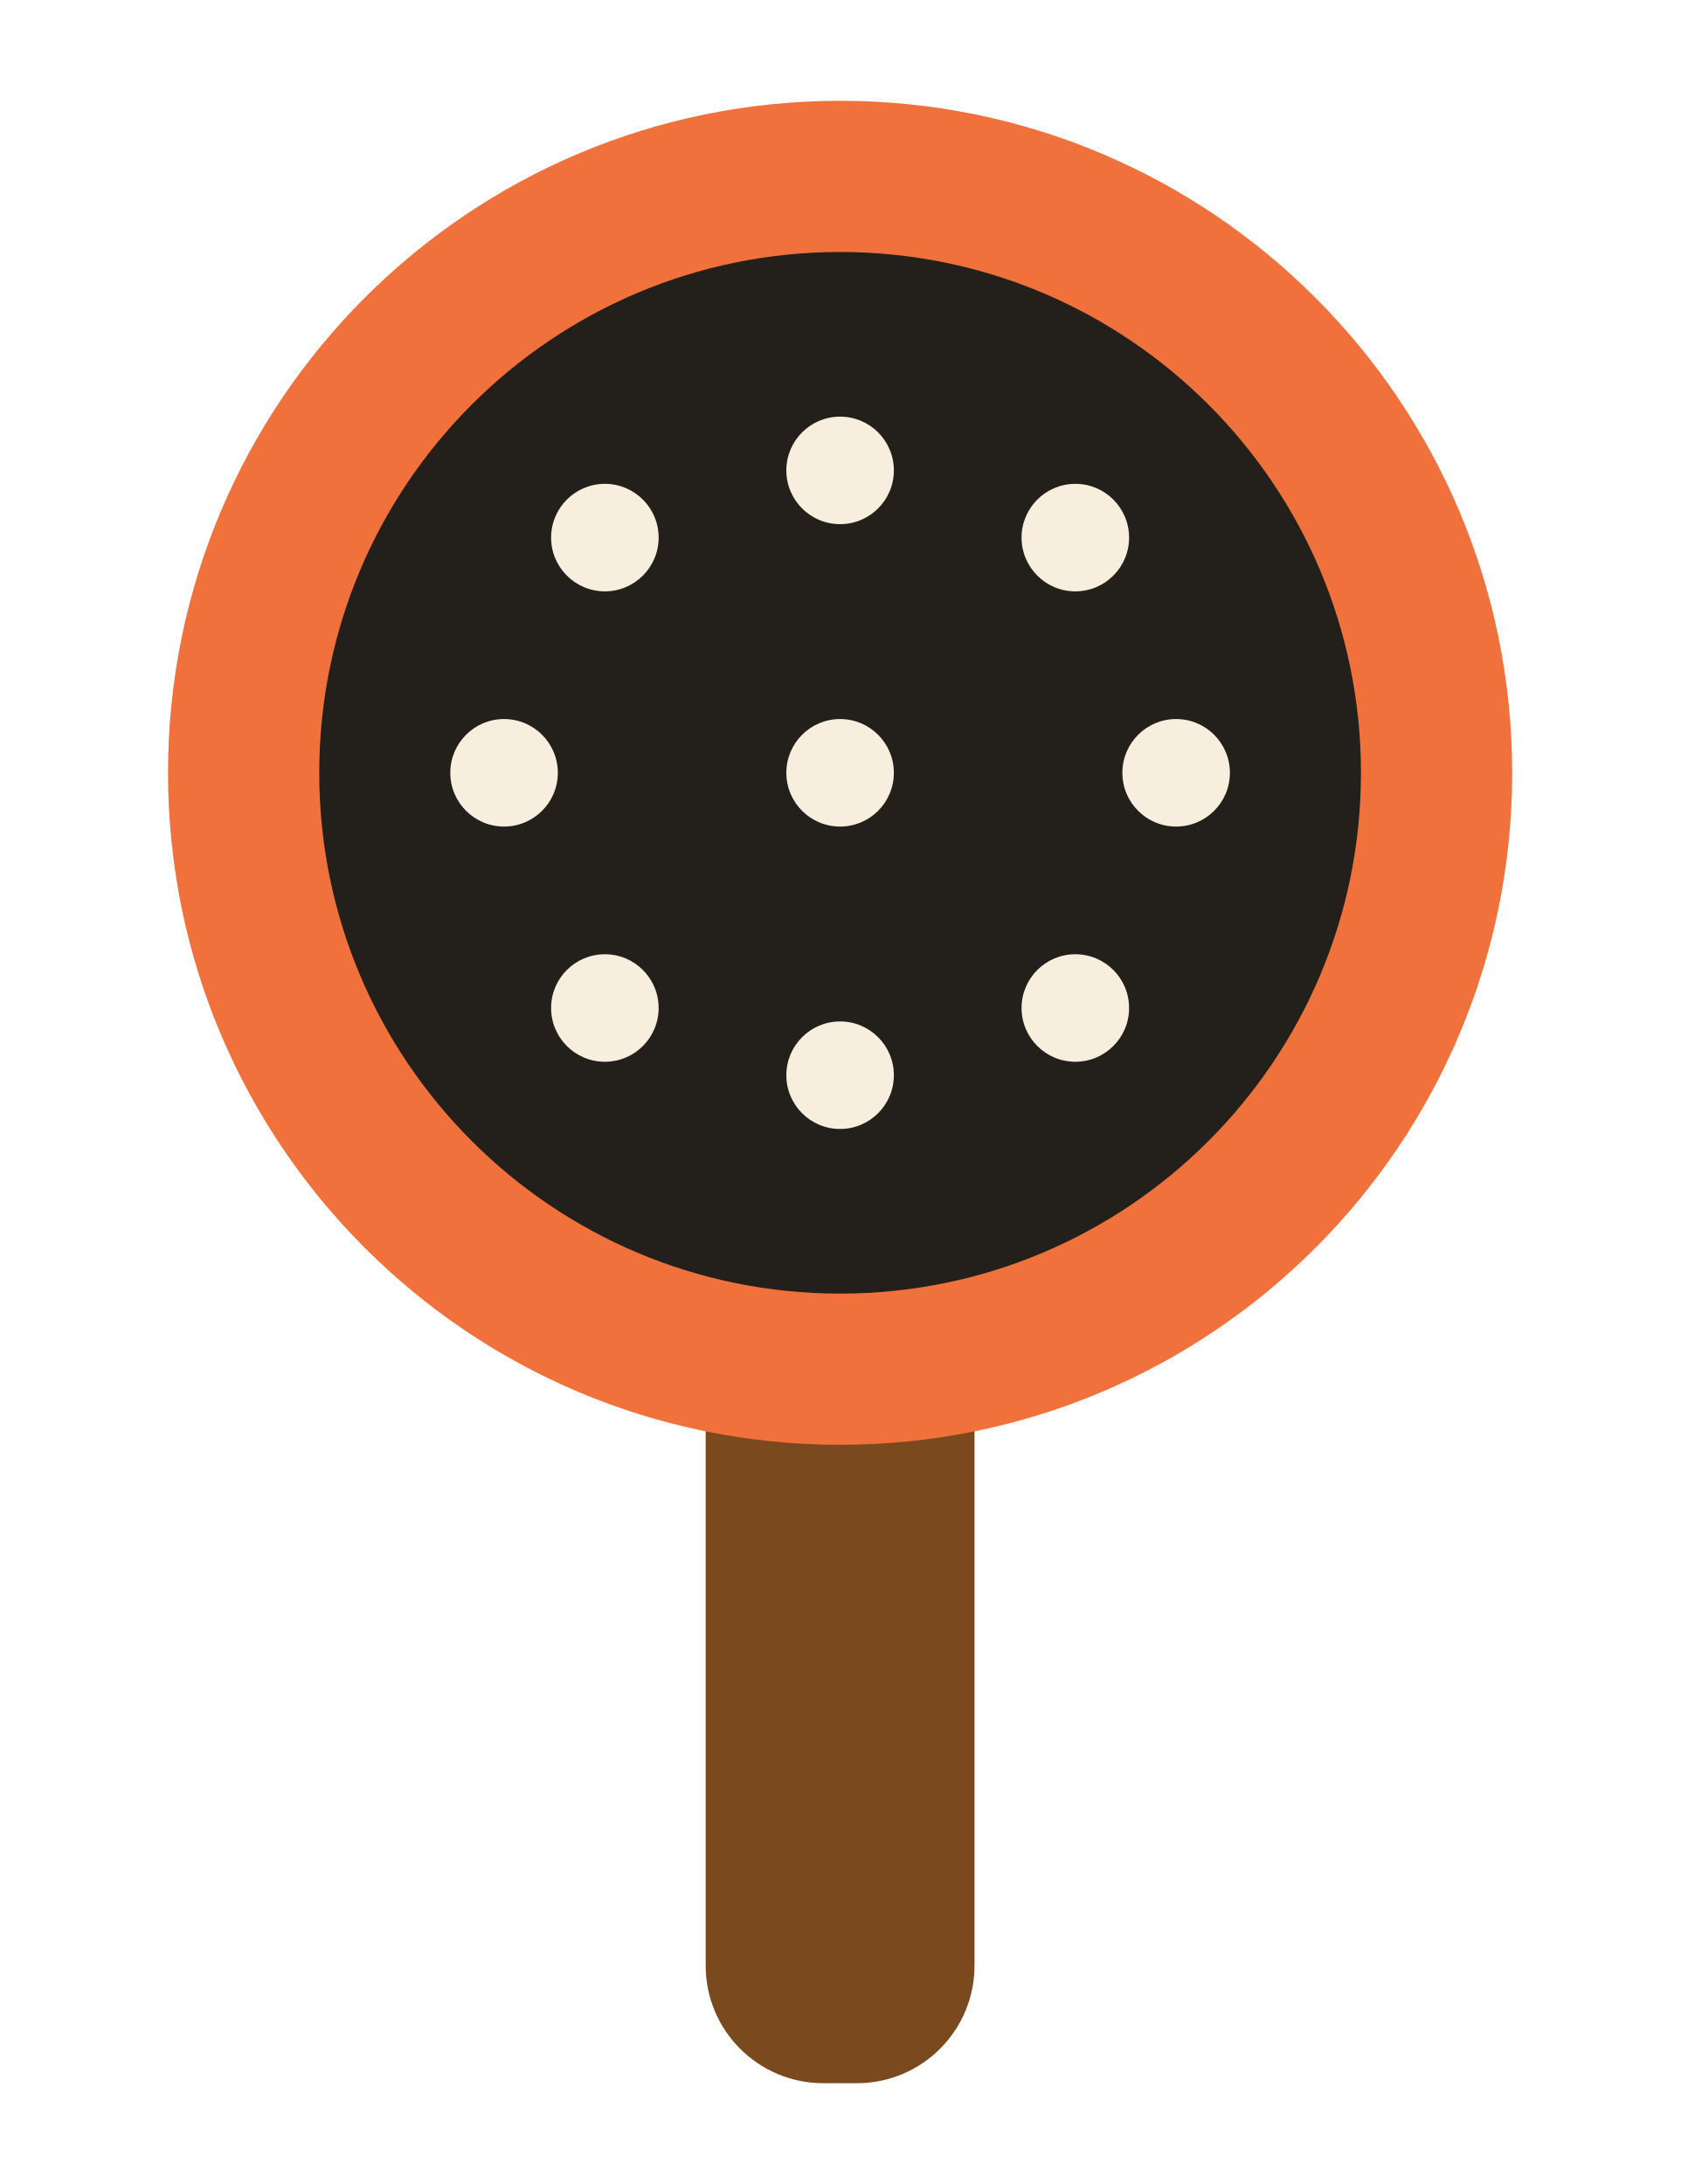
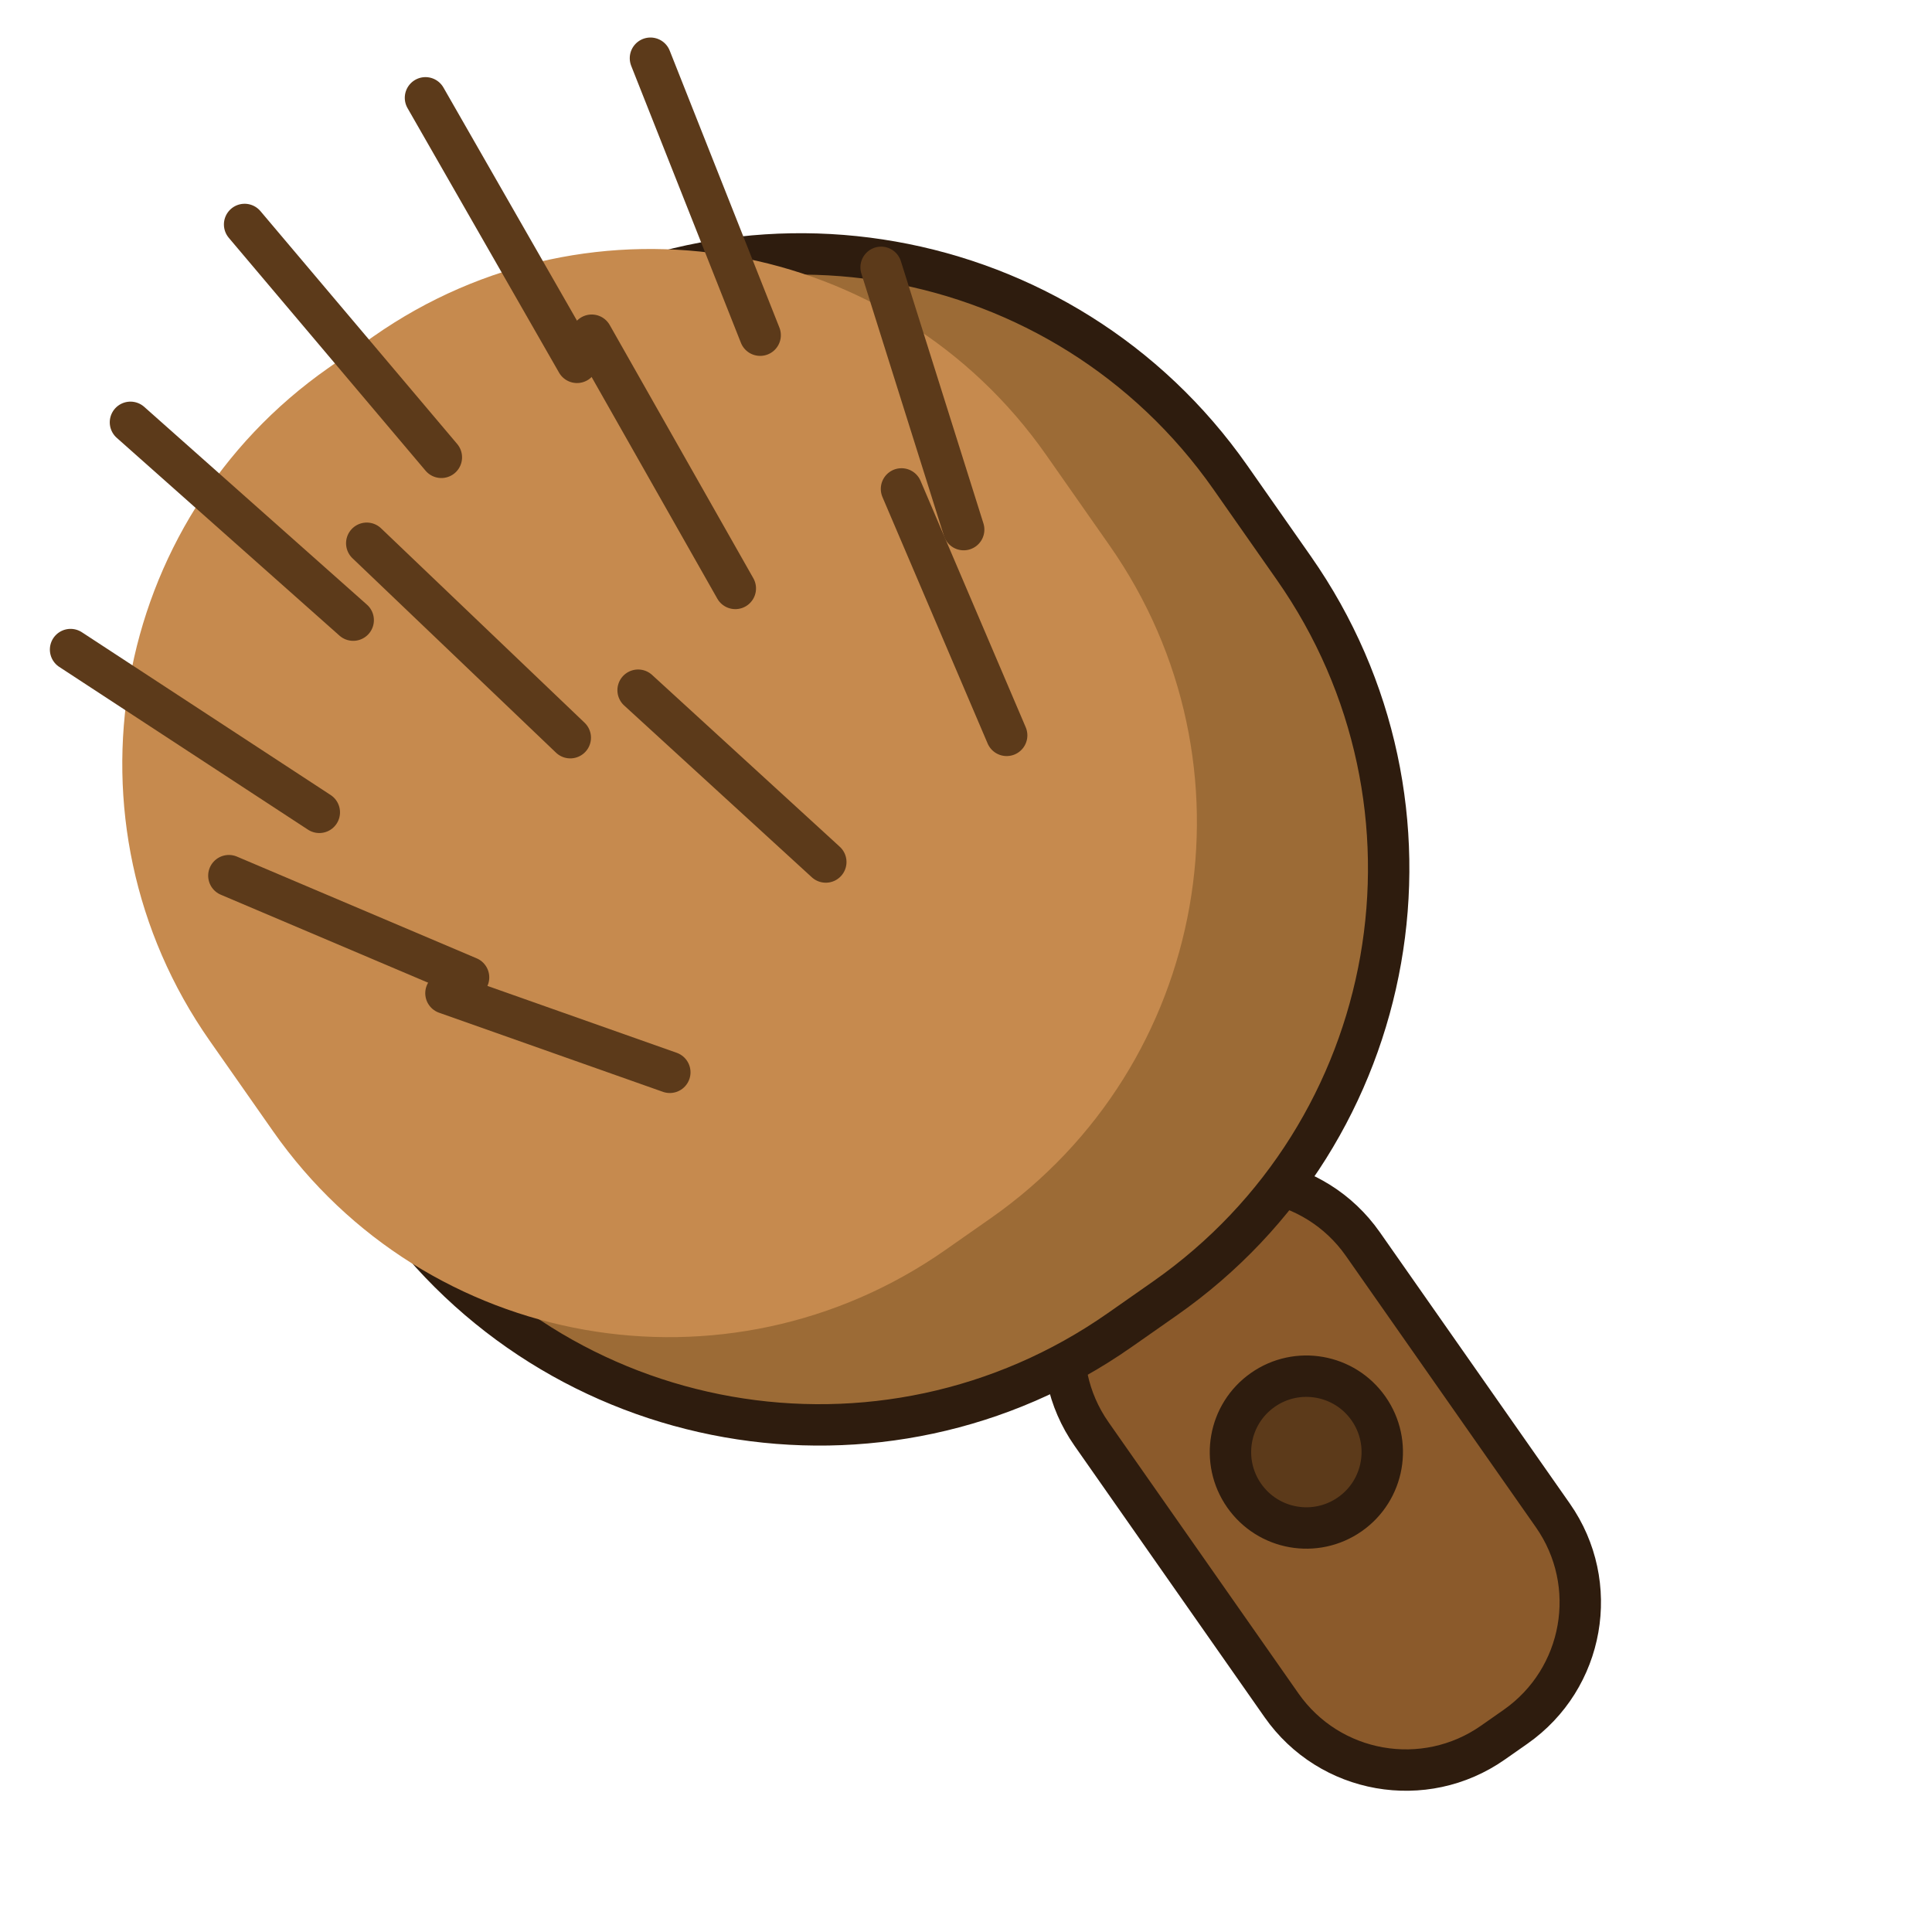
- <svg xmlns="http://www.w3.org/2000/svg" viewBox="0 0 100 130">
-   <rect x="42" y="78" width="16" height="46" rx="7" fill="#7A4A1E" />
-   <circle cx="50" cy="46" r="40" fill="#F0713B" />
-   <circle cx="50" cy="46" r="31" fill="#231F1A" />
-   <circle cx="36" cy="32" r="3.2" fill="#F7EEDD" />
-   <circle cx="50" cy="28" r="3.2" fill="#F7EEDD" />
-   <circle cx="64" cy="32" r="3.2" fill="#F7EEDD" />
-   <circle cx="30" cy="46" r="3.2" fill="#F7EEDD" />
-   <circle cx="50" cy="46" r="3.2" fill="#F7EEDD" />
-   <circle cx="70" cy="46" r="3.2" fill="#F7EEDD" />
-   <circle cx="36" cy="60" r="3.2" fill="#F7EEDD" />
-   <circle cx="50" cy="64" r="3.2" fill="#F7EEDD" />
-   <circle cx="64" cy="60" r="3.2" fill="#F7EEDD" />
+ <svg xmlns="http://www.w3.org/2000/svg" viewBox="0 0 140 140">
+   <g transform="rotate(-35 70 70)" stroke="#2E1C0E" stroke-width="3" stroke-linejoin="round" stroke-linecap="round">
+     <rect x="58" y="92" width="24" height="46" rx="11" fill="#8B5A2B" />
+     <circle cx="70" cy="113" r="5.5" fill="#5C3A1A" />
+     <rect x="26" y="14" width="80" height="84" rx="38" fill="#9C6B36" />
+     <rect x="22" y="8" width="74" height="78" rx="35" fill="#C68A4E" stroke="none" />
+     <line x1="38" y1="34" x2="30" y2="14" stroke="#5C3A1A" />
+     <line x1="48" y1="24" x2="43" y2="3" stroke="#5C3A1A" />
+     <line x1="60" y1="18" x2="58" y2="-4" stroke="#5C3A1A" />
+     <line x1="72" y1="18" x2="74" y2="-4" stroke="#5C3A1A" />
+     <line x1="84" y1="24" x2="89" y2="3" stroke="#5C3A1A" />
+     <line x1="40" y1="50" x2="30" y2="34" stroke="#5C3A1A" />
+     <line x1="56" y1="40" x2="52" y2="20" stroke="#5C3A1A" />
+     <line x1="72" y1="38" x2="74" y2="17" stroke="#5C3A1A" />
+     <line x1="88" y1="44" x2="94" y2="25" stroke="#5C3A1A" />
+     <line x1="48" y1="64" x2="38" y2="50" stroke="#5C3A1A" />
+     <line x1="66" y1="58" x2="62" y2="40" stroke="#5C3A1A" />
+     <line x1="82" y1="58" x2="86" y2="39" stroke="#5C3A1A" />
+   </g>
</svg>
